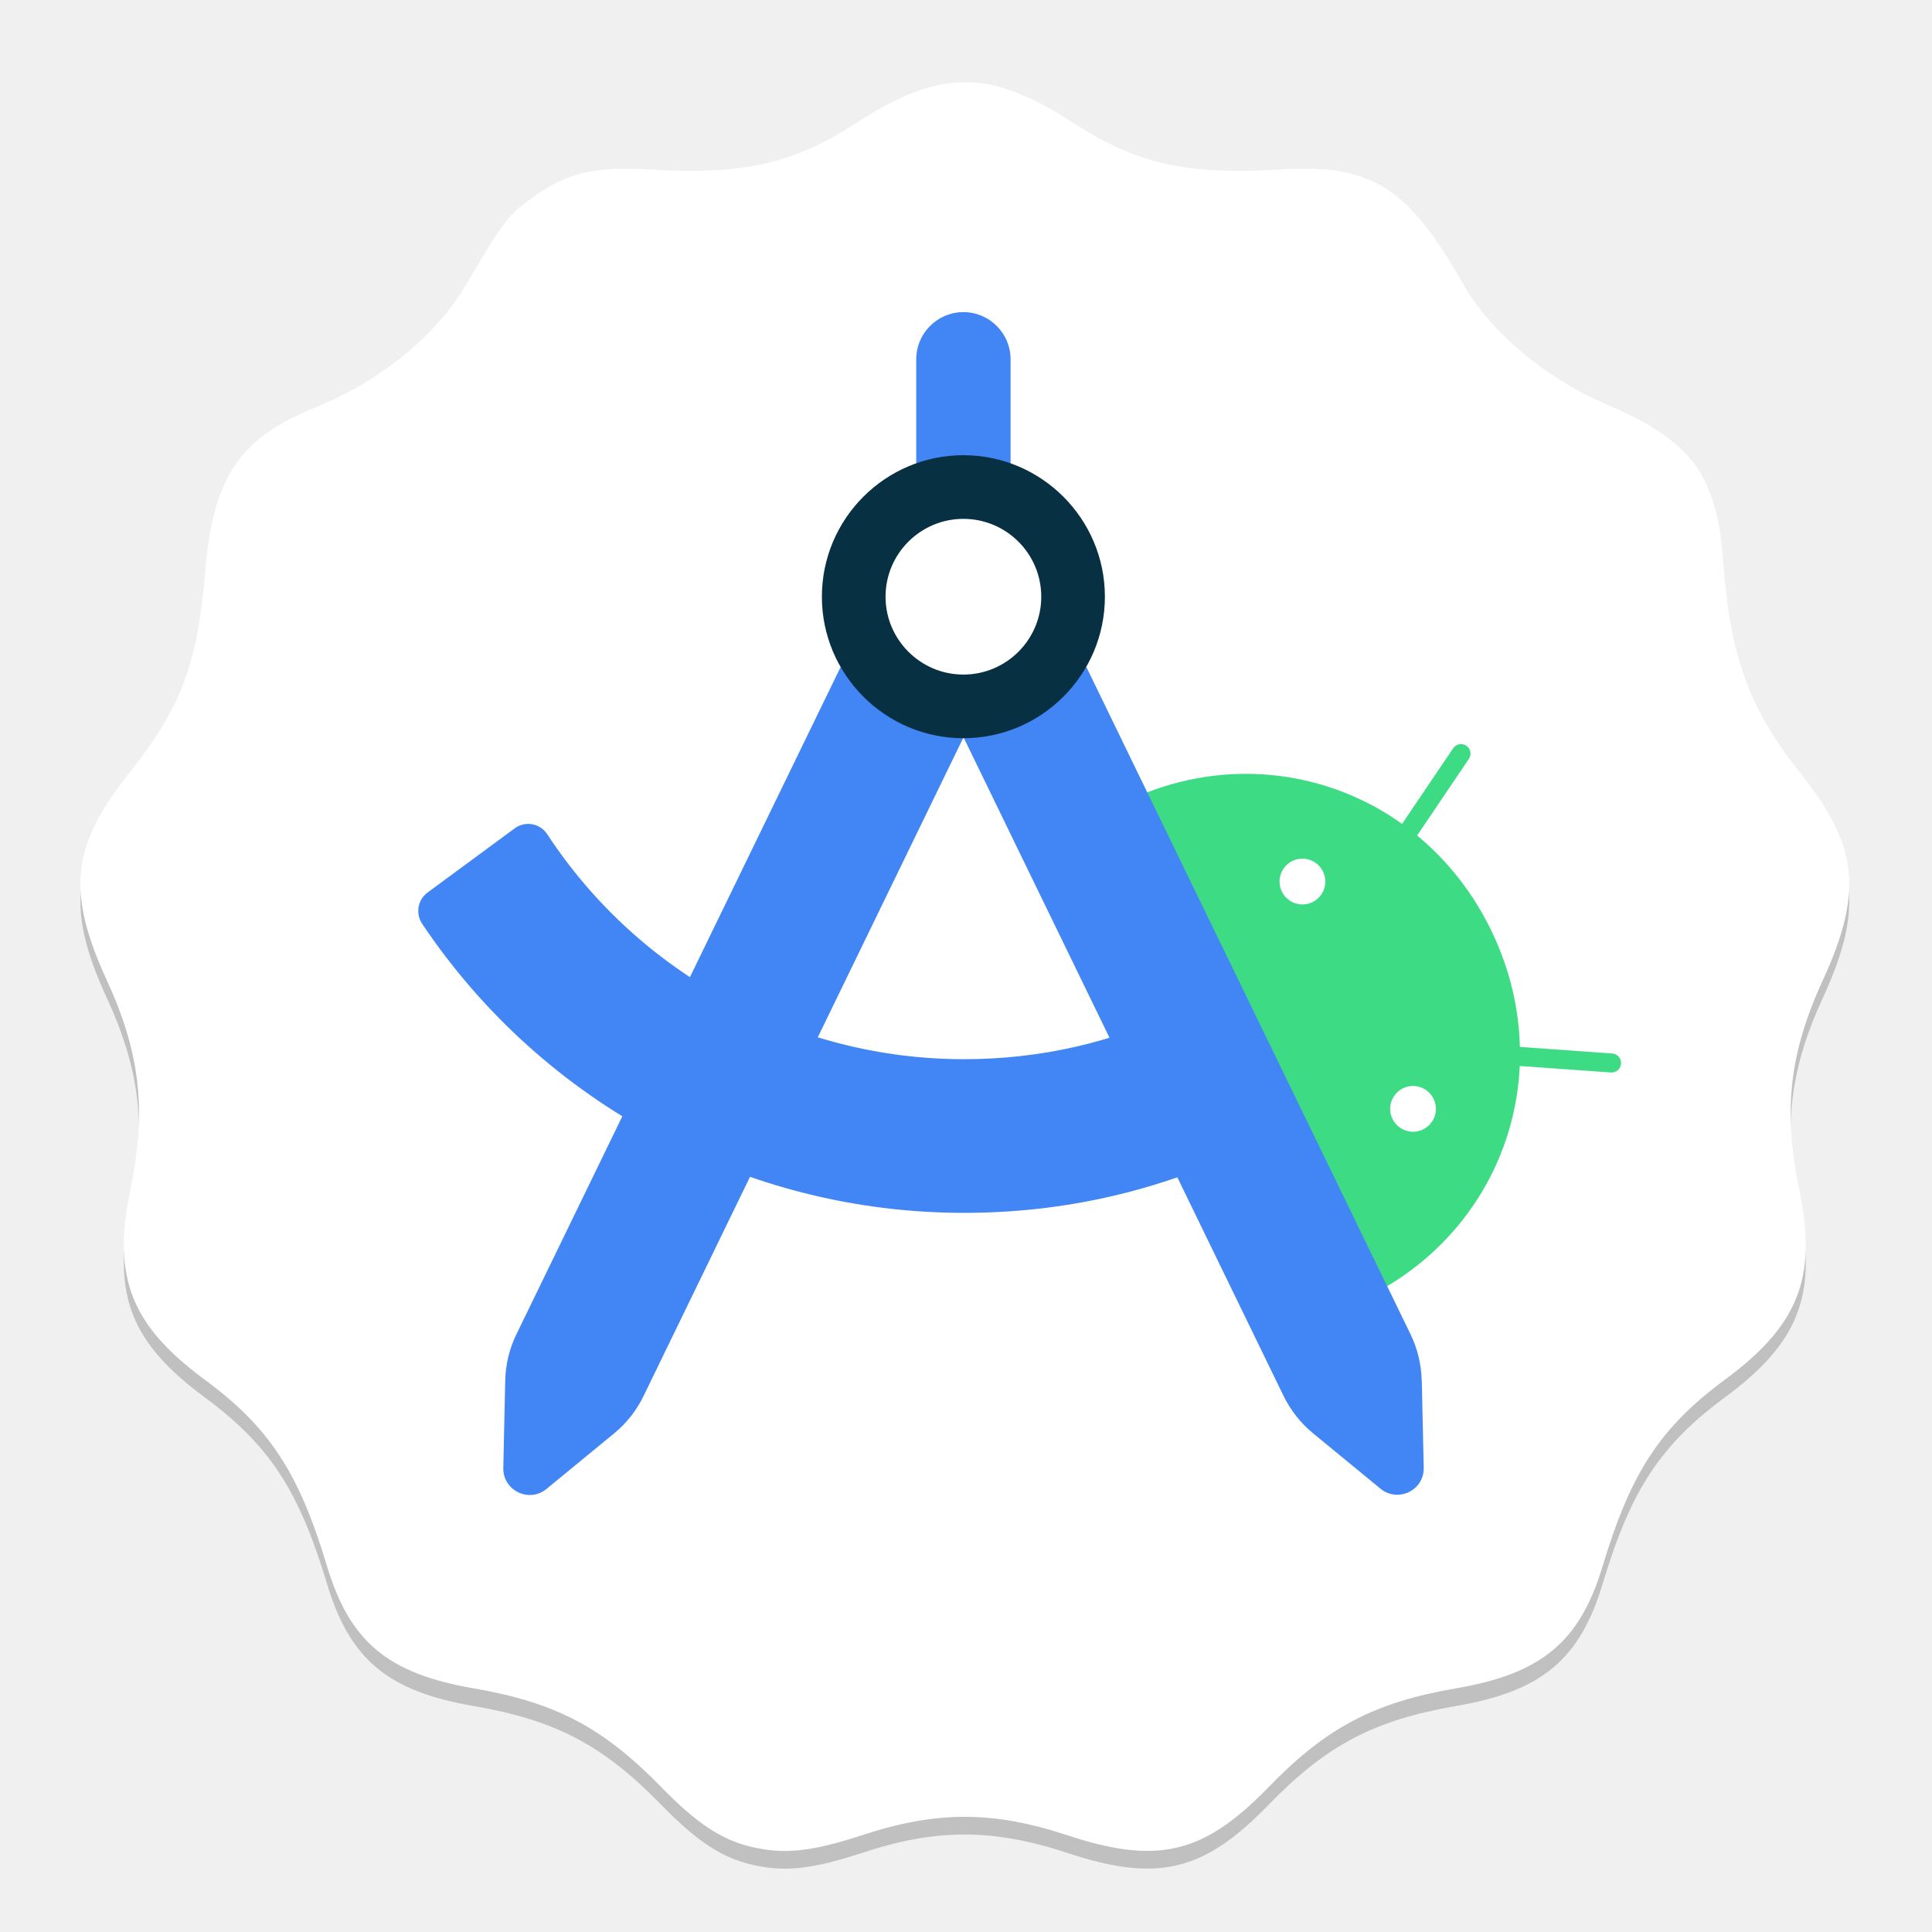
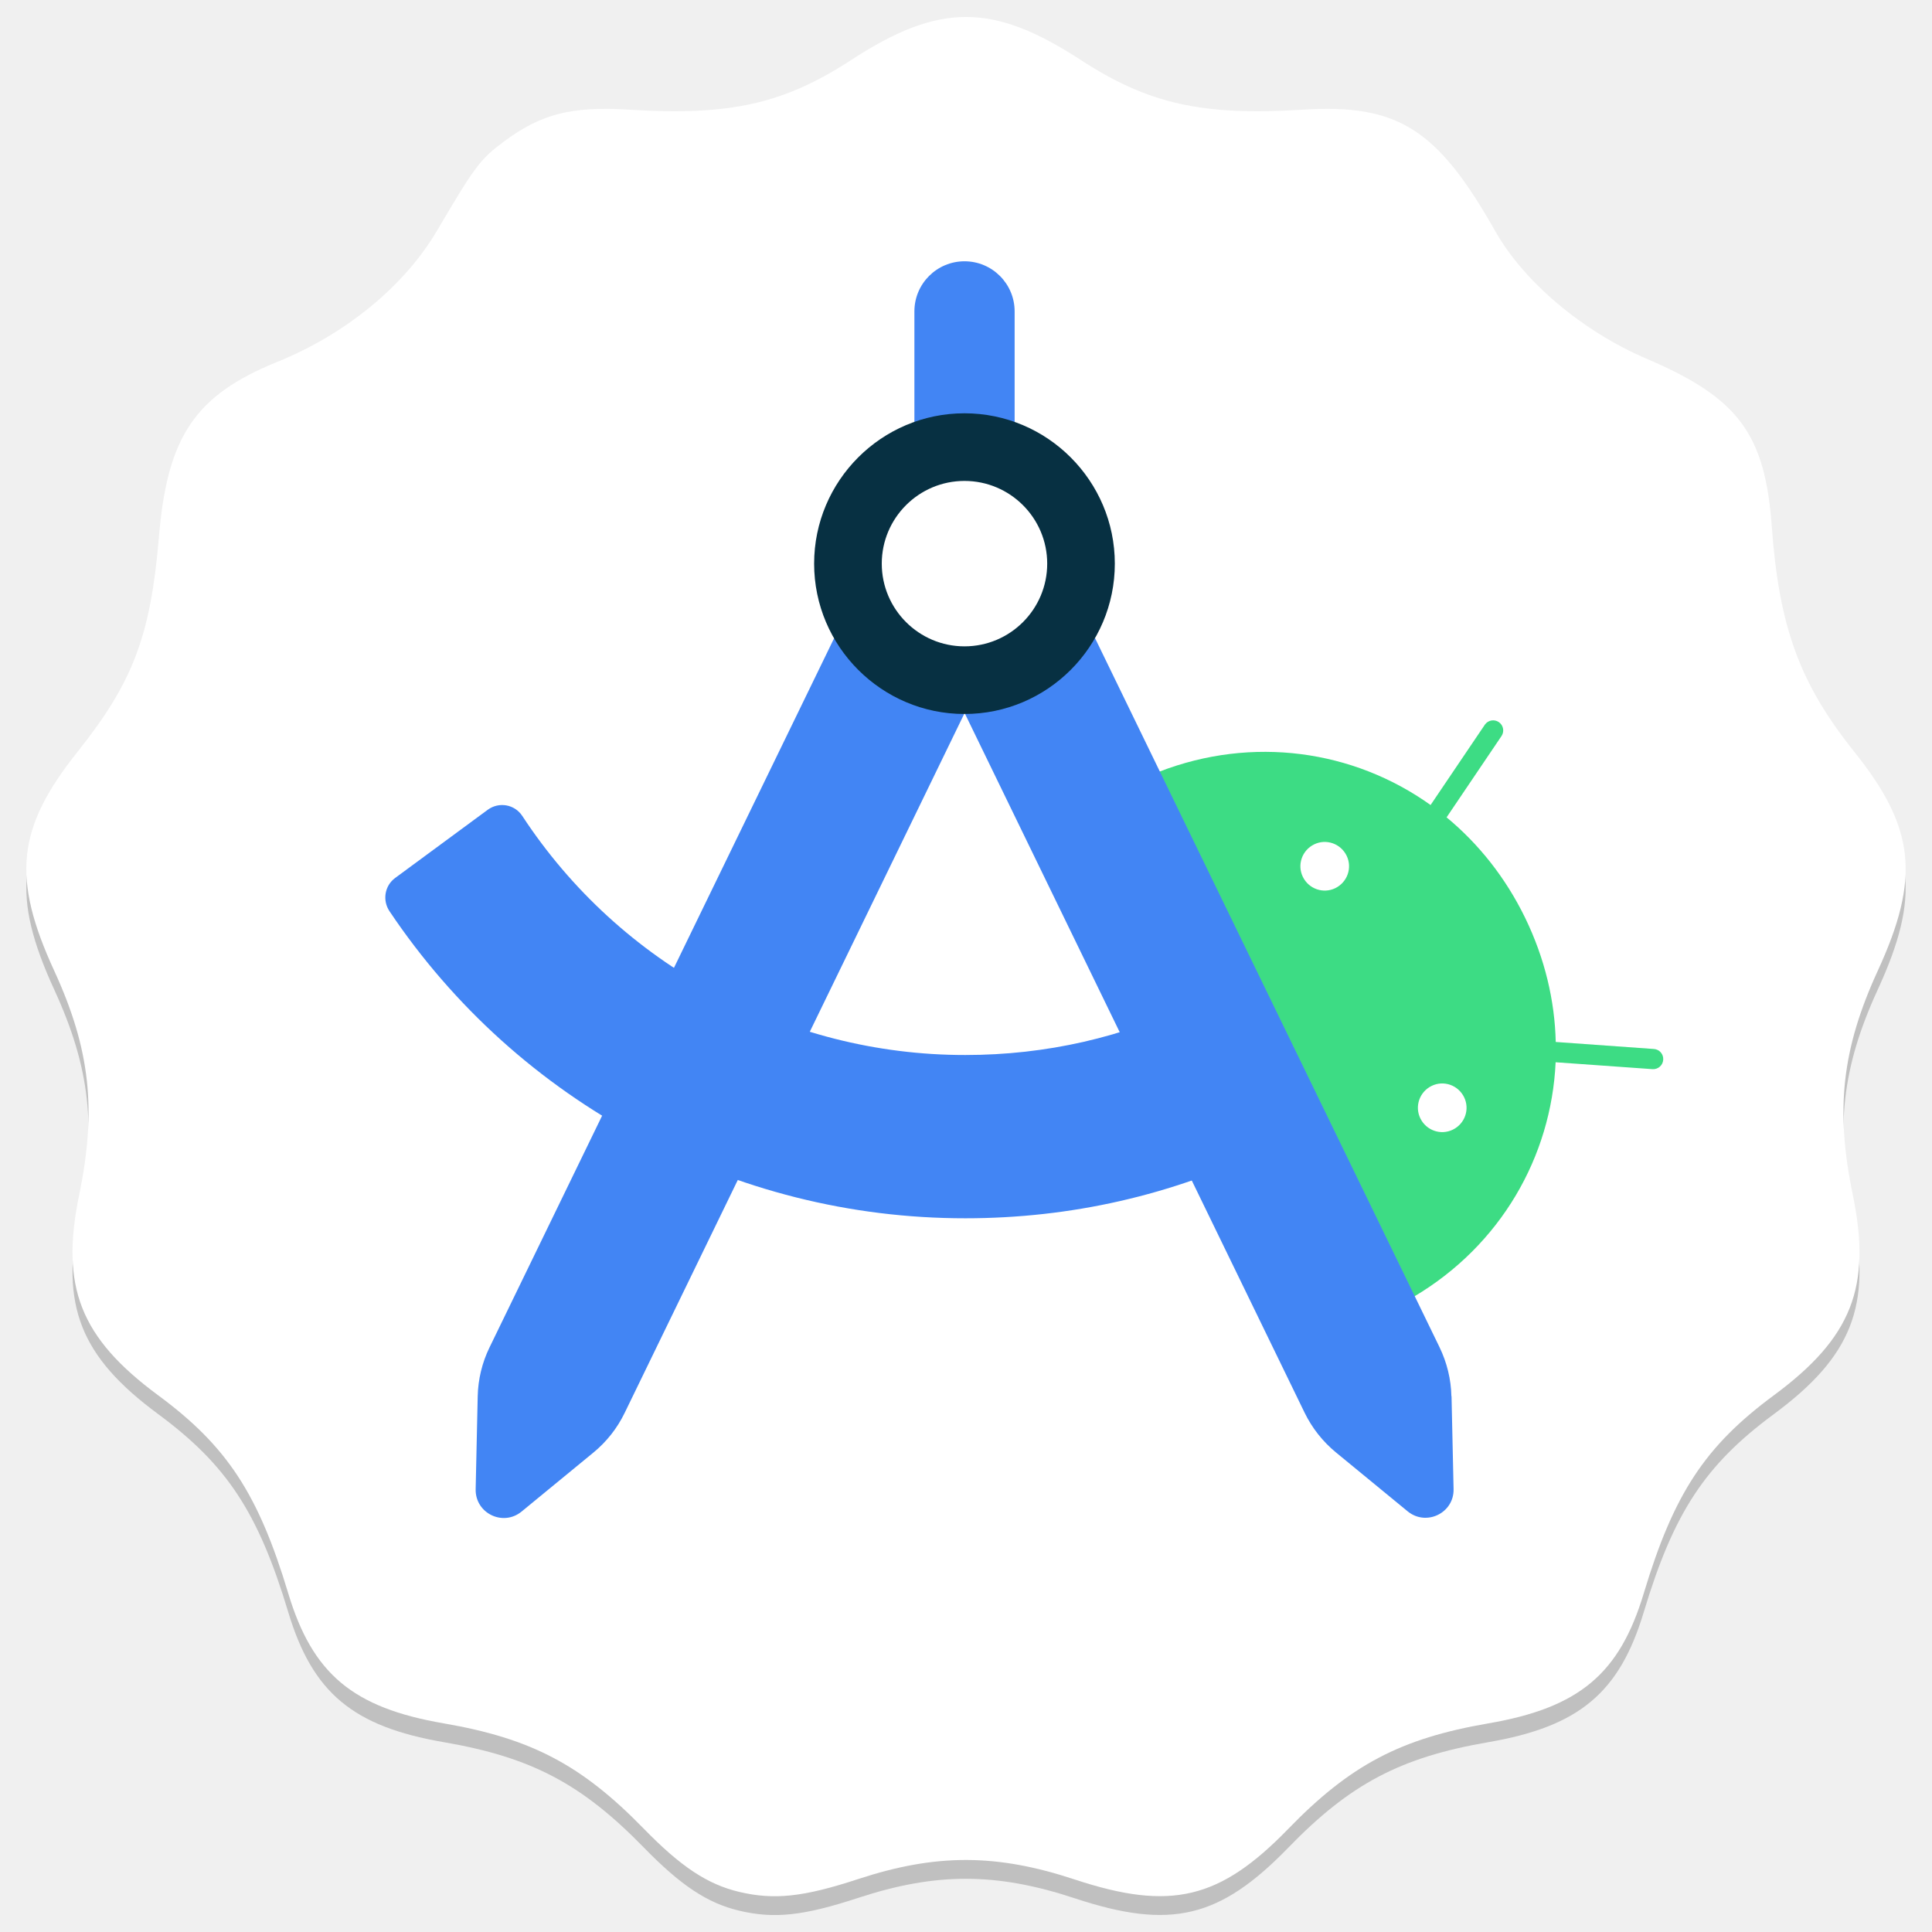
- <svg xmlns="http://www.w3.org/2000/svg" viewBox="0 0 512 512" fill-rule="evenodd" clip-rule="evenodd" stroke-linejoin="round" stroke-miterlimit="2">
-   <g fill-rule="nonzero">
-     <path d="M199.101 494.119c-7.912-1.876-14.536-6.264-23.804-15.772-15.48-15.884-28.048-22.496-49.884-26.256-22.656-3.9-32.72-12.32-38.772-32.432-7.472-24.824-15.28-36.712-32.436-49.384-19.464-14.376-24.456-27.056-19.708-50.028 4.4-21.276 2.716-36.404-6.22-55.856-10.664-23.204-9.348-35.604 5.796-54.62 13.884-17.428 18.24-28.952 20.32-53.724 2.096-25.004 9.052-35.26 29.54-43.56 17.096-6.928 31.724-18.956 39.832-32.752 9.376-15.956 10.744-17.784 16.556-22.12 9.376-6.996 16.956-8.932 31.392-8.028 25.08 1.572 38.52-1.44 55.36-12.404 21.956-14.292 35.272-14.292 57.228 0 16.844 10.964 30.284 13.976 55.36 12.404 23.716-1.488 33.584 4.736 48.04 30.308 7.164 12.668 21.804 25 37.832 31.86 22.824 9.768 29.456 18.684 31.14 41.852 1.824 25.092 6.968 39.12 20.596 56.164 15.176 18.98 16.5 31.392 5.828 54.62-8.932 19.452-10.62 34.58-6.22 55.856 4.752 22.972-.244 35.652-19.704 50.028-17.156 12.672-24.964 24.56-32.436 49.384-6.052 20.112-16.12 28.532-38.772 32.432-21.888 3.768-34.464 10.4-49.888 26.308-17.096 17.628-29.352 20.54-53.252 12.636-19.548-6.46-34.6-6.488-54.068-.096-13.64 4.476-20.908 5.256-29.656 3.18z" fill-opacity=".2" />
-     <path d="M199.101 489.435c-7.912-1.88-14.536-6.268-23.804-15.776-15.48-15.88-28.048-22.496-49.884-26.252-22.656-3.9-32.72-12.324-38.772-32.432-7.472-24.828-15.28-36.716-32.436-49.388-19.464-14.376-24.456-27.052-19.708-50.028 4.4-21.276 2.716-36.404-6.22-55.856-10.664-23.204-9.348-35.604 5.796-54.616 13.884-17.432 18.24-28.952 20.32-53.728 2.096-25.004 9.052-35.26 29.54-43.56 17.096-6.928 31.724-18.956 39.832-32.752 9.376-15.956 10.744-17.784 16.556-22.12 9.376-6.996 16.956-8.932 31.392-8.028 25.08 1.572 38.52-1.44 55.36-12.404 21.956-14.292 35.272-14.292 57.228 0 16.844 10.964 30.284 13.976 55.36 12.404 23.716-1.488 33.584 4.736 48.04 30.308 7.164 12.668 21.804 25 37.832 31.86 22.824 9.768 29.456 18.684 31.14 41.852 1.824 25.092 6.968 39.12 20.596 56.168 15.176 18.976 16.5 31.388 5.828 54.616-8.932 19.452-10.62 34.58-6.22 55.856 4.752 22.976-.244 35.652-19.704 50.028-17.156 12.672-24.964 24.56-32.436 49.388-6.052 20.108-16.12 28.532-38.772 32.432-21.888 3.764-34.464 10.4-49.888 26.304-17.096 17.632-29.352 20.54-53.252 12.64-19.548-6.464-34.6-6.492-54.068-.1-13.64 4.476-20.908 5.256-29.656 3.184z" fill="#fff" />
-     <path d="M339.709 236.271c-1.476-3.016-.212-6.628 2.8-8.104 3.012-1.476 6.628-.212 8.104 2.8 1.476 3.012.212 6.628-2.8 8.104-3.012 1.476-6.628.212-8.104-2.8zm29.308 60.24c-1.476-3.012-.212-6.628 2.8-8.104 3.012-1.476 6.628-.208 8.104 2.804 1.476 3.012.212 6.624-2.8 8.1s-6.628.212-8.104-2.8zm2.56-78.164c-19.276-13.764-44.428-17.32-67.712-8.312l63.644 130.872c21.448-12.74 34.16-34.756 35.244-58.404l24.156 1.72a2.507 2.507 0 002.68-2.352 2.503 2.503 0 00-2.348-2.68l-24.46-1.748c-.24-10.3-2.708-20.812-7.62-30.932-4.908-10.092-11.656-18.524-19.608-25.092l13.736-20.332a2.515 2.515 0 00-4.156-2.832l-13.556 20.064" fill="#3ddc84" />
-     <path d="M312.901 267.623c-17.952 8.676-37.26 13.072-57.38 13.072a132.032 132.032 0 01-110.512-59.636c-1.896-2.892-5.812-3.584-8.612-1.536l-23.104 17.016c-2.62 1.928-3.224 5.604-1.388 8.316a172.751 172.751 0 00143.616 76.564c26.296 0 51.568-5.752 75.092-17.108l-17.712-36.688zM242.813 122.835h25v-27.62c0-6.9-5.604-12.5-12.5-12.5-6.9 0-12.5 5.6-12.5 12.5v27.62z" fill="#4285f4" />
-     <path d="M222.781 176.751l-85.936 176.868a29.306 29.306 0 00-2.952 12.228l-.512 23.164c-.12 5.996 6.808 9.368 11.448 5.572l17.892-14.7a29.343 29.343 0 007.8-9.876l84.7-174.372-32.412-18.856-.028-.028zM376.757 365.819c-.088-4.248-1.112-8.404-2.952-12.228l-85.932-176.872-32.412 18.916 84.7 174.308a29.645 29.645 0 007.8 9.88l17.892 14.7c4.64 3.796 11.596.42 11.448-5.572l-.512-23.164-.032.032z" fill="#4285f4" />
-     <path d="M255.309 120.635c-20.692 0-37.5 16.84-37.5 37.5 0 20.664 16.84 37.5 37.5 37.5 20.664 0 37.5-16.836 37.5-37.5 0-20.66-16.836-37.5-37.5-37.5zm0 58.132c-11.352 0-20.632-9.244-20.632-20.632 0-11.384 9.248-20.632 20.632-20.632 11.388 0 20.636 9.248 20.636 20.632 0 11.388-9.248 20.632-20.636 20.632z" fill="#073042" />
+ <svg xmlns="http://www.w3.org/2000/svg" width="100" height="100" stroke-miterlimit="2" stroke-linejoin="round" clip-rule="evenodd" fill-rule="evenodd">
+   <g>
+     <g stroke="null" id="svg_1" fill-rule="nonzero">
+       <path stroke="null" id="svg_2" fill-opacity="0.2" d="m38.258,98.895c-1.642,-0.389 -3.016,-1.3 -4.94,-3.273c-3.212,-3.296 -5.82,-4.668 -10.352,-5.448c-4.701,-0.809 -6.79,-2.557 -8.046,-6.73c-1.551,-5.151 -3.171,-7.618 -6.731,-10.248c-4.039,-2.983 -5.075,-5.614 -4.09,-10.381c0.913,-4.415 0.564,-7.554 -1.291,-11.591c-2.213,-4.815 -1.94,-7.388 1.203,-11.334c2.881,-3.617 3.785,-6.008 4.217,-11.148c0.435,-5.189 1.878,-7.317 6.13,-9.039c3.548,-1.438 6.583,-3.934 8.266,-6.796c1.946,-3.311 2.23,-3.69 3.436,-4.59c1.946,-1.452 3.519,-1.853 6.514,-1.666c5.204,0.326 7.993,-0.299 11.488,-2.574c4.556,-2.966 7.319,-2.966 11.876,0c3.495,2.275 6.284,2.9 11.488,2.574c4.921,-0.309 6.969,0.983 9.969,6.289c1.487,2.629 4.525,5.188 7.851,6.611c4.736,2.027 6.112,3.877 6.462,8.685c0.379,5.207 1.446,8.118 4.274,11.655c3.149,3.939 3.424,6.514 1.209,11.334c-1.853,4.037 -2.204,7.176 -1.291,11.591c0.986,4.767 -0.051,7.398 -4.089,10.381c-3.56,2.63 -5.18,5.096 -6.731,10.248c-1.256,4.173 -3.345,5.921 -8.046,6.73c-4.542,0.782 -7.152,2.158 -10.352,5.459c-3.548,3.658 -6.091,4.262 -11.05,2.622c-4.056,-1.341 -7.18,-1.346 -11.22,-0.02c-2.83,0.929 -4.339,1.091 -6.154,0.66z" />
+       <path stroke="null" id="svg_3" fill="#fff" d="m38.258,97.923c-1.642,-0.39 -3.016,-1.301 -4.94,-3.274c-3.212,-3.295 -5.82,-4.668 -10.352,-5.448c-4.701,-0.809 -6.79,-2.557 -8.046,-6.73c-1.551,-5.152 -3.171,-7.619 -6.731,-10.249c-4.039,-2.983 -5.075,-5.614 -4.09,-10.381c0.913,-4.415 0.564,-7.554 -1.291,-11.591c-2.213,-4.815 -1.94,-7.388 1.203,-11.333c2.881,-3.617 3.785,-6.008 4.217,-11.149c0.435,-5.189 1.878,-7.317 6.13,-9.039c3.548,-1.438 6.583,-3.934 8.266,-6.796c1.946,-3.311 2.23,-3.69 3.436,-4.59c1.946,-1.452 3.519,-1.853 6.514,-1.666c5.204,0.326 7.993,-0.299 11.488,-2.574c4.556,-2.966 7.319,-2.966 11.876,0c3.495,2.275 6.284,2.9 11.488,2.574c4.921,-0.309 6.969,0.983 9.969,6.289c1.487,2.629 4.525,5.188 7.851,6.611c4.736,2.027 6.112,3.877 6.462,8.685c0.379,5.207 1.446,8.118 4.274,11.656c3.149,3.938 3.424,6.513 1.209,11.333c-1.853,4.037 -2.204,7.176 -1.291,11.591c0.986,4.768 -0.051,7.398 -4.089,10.381c-3.56,2.63 -5.18,5.096 -6.731,10.249c-1.256,4.173 -3.345,5.921 -8.046,6.73c-4.542,0.781 -7.152,2.158 -10.352,5.458c-3.548,3.659 -6.091,4.262 -11.05,2.623c-4.056,-1.341 -7.18,-1.347 -11.22,-0.021c-2.83,0.929 -4.339,1.091 -6.154,0.661z" />
+       <path stroke="null" id="svg_4" fill="#3ddc84" d="m67.436,45.388c-0.306,-0.626 -0.044,-1.375 0.581,-1.682c0.625,-0.306 1.375,-0.044 1.682,0.581c0.306,0.625 0.044,1.375 -0.581,1.682c-0.625,0.306 -1.375,0.044 -1.682,-0.581zm6.082,12.501c-0.306,-0.625 -0.044,-1.375 0.581,-1.682c0.625,-0.306 1.375,-0.043 1.682,0.582c0.306,0.625 0.044,1.375 -0.581,1.681s-1.375,0.044 -1.682,-0.581zm0.531,-16.22c-4,-2.856 -9.219,-3.594 -14.051,-1.725l13.207,27.158c4.451,-2.644 7.089,-7.212 7.314,-12.12l5.013,0.357a0.52,0.52 0 0 0 0.556,-0.488a0.519,0.519 0 0 0 -0.487,-0.556l-5.076,-0.363c-0.05,-2.137 -0.562,-4.319 -1.581,-6.419c-1.018,-2.094 -2.419,-3.844 -4.069,-5.207l2.85,-4.219a0.522,0.522 0 0 0 -0.862,-0.588l-2.813,4.164" />
+       <path stroke="null" id="svg_5" fill="#4285f4" d="m61.873,51.894c-3.725,1.8 -7.732,2.713 -11.907,2.713a27.398,27.398 0 0 1 -22.933,-12.375c-0.393,-0.6 -1.206,-0.744 -1.787,-0.319l-4.794,3.531c-0.544,0.4 -0.669,1.163 -0.288,1.726a35.848,35.848 0 0 0 29.802,15.888c5.457,0 10.701,-1.194 15.583,-3.55l-3.675,-7.613zm-14.544,-30.045l5.188,0l0,-5.731c0,-1.432 -1.163,-2.594 -2.594,-2.594c-1.432,0 -2.594,1.162 -2.594,2.594l0,5.731z" />
+       <path stroke="null" id="svg_6" fill="#4285f4" d="m43.172,33.037l-17.833,36.702a6.081,6.081 0 0 0 -0.613,2.537l-0.106,4.807c-0.025,1.244 1.413,1.944 2.376,1.156l3.713,-3.05a6.089,6.089 0 0 0 1.619,-2.049l17.576,-36.184l-6.726,-3.913l-0.006,-0.006zm31.952,39.234c-0.018,-0.882 -0.231,-1.744 -0.613,-2.537l-17.832,-36.703l-6.726,3.925l17.576,36.171a6.152,6.152 0 0 0 1.619,2.05l3.713,3.05c0.963,0.788 2.406,0.087 2.376,-1.156l-0.106,-4.807l-0.007,0.007z" />
+       <path stroke="null" id="svg_7" fill="#073042" d="m49.921,21.392c-4.294,0 -7.782,3.495 -7.782,7.782c0,4.288 3.495,7.782 7.782,7.782c4.288,0 7.782,-3.494 7.782,-7.782c0,-4.287 -3.494,-7.782 -7.782,-7.782zm0,12.063c-2.356,0 -4.281,-1.918 -4.281,-4.281c0,-2.362 1.919,-4.281 4.281,-4.281c2.363,0 4.282,1.919 4.282,4.281c0,2.363 -1.919,4.281 -4.282,4.281z" />
+     </g>
  </g>
</svg>
